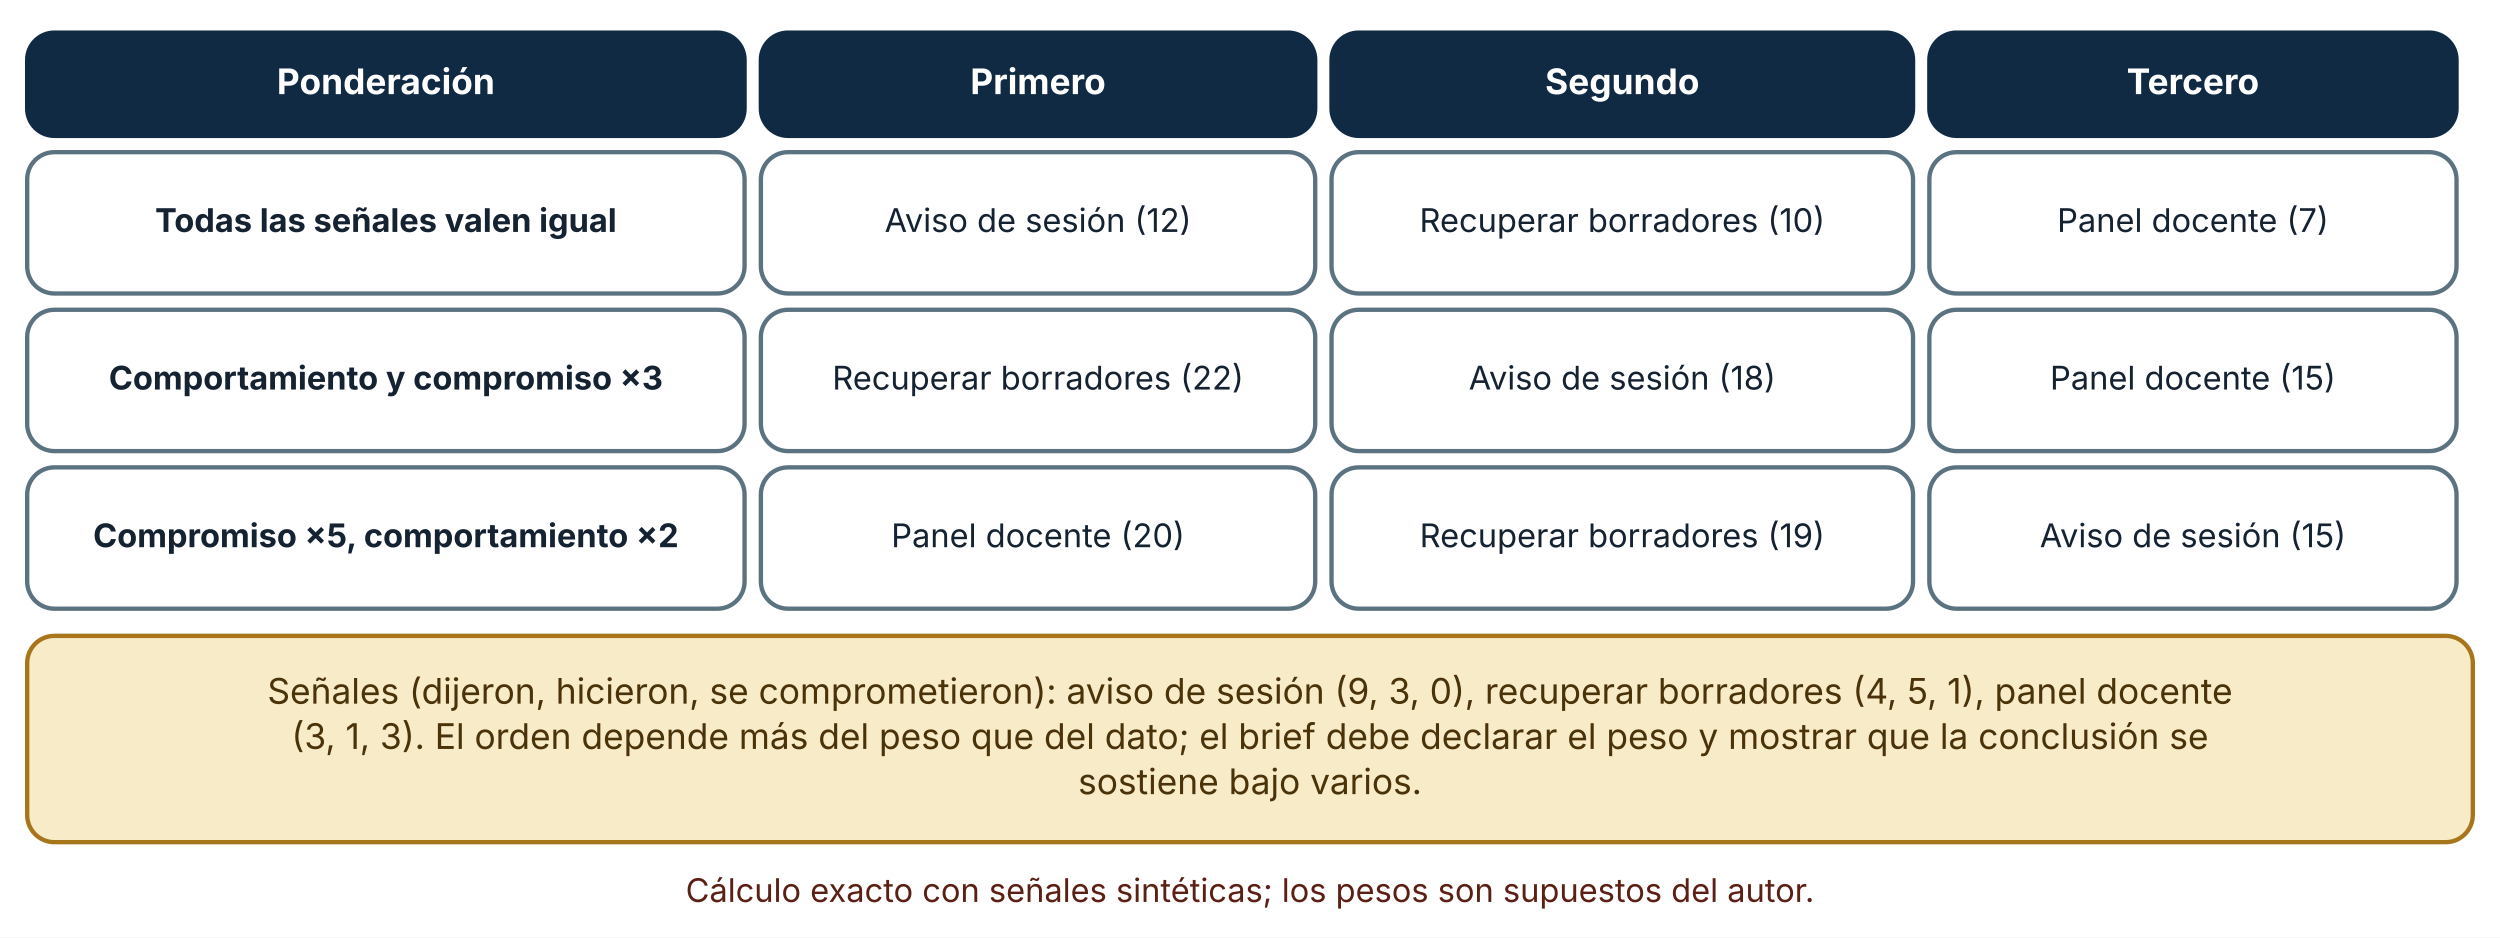
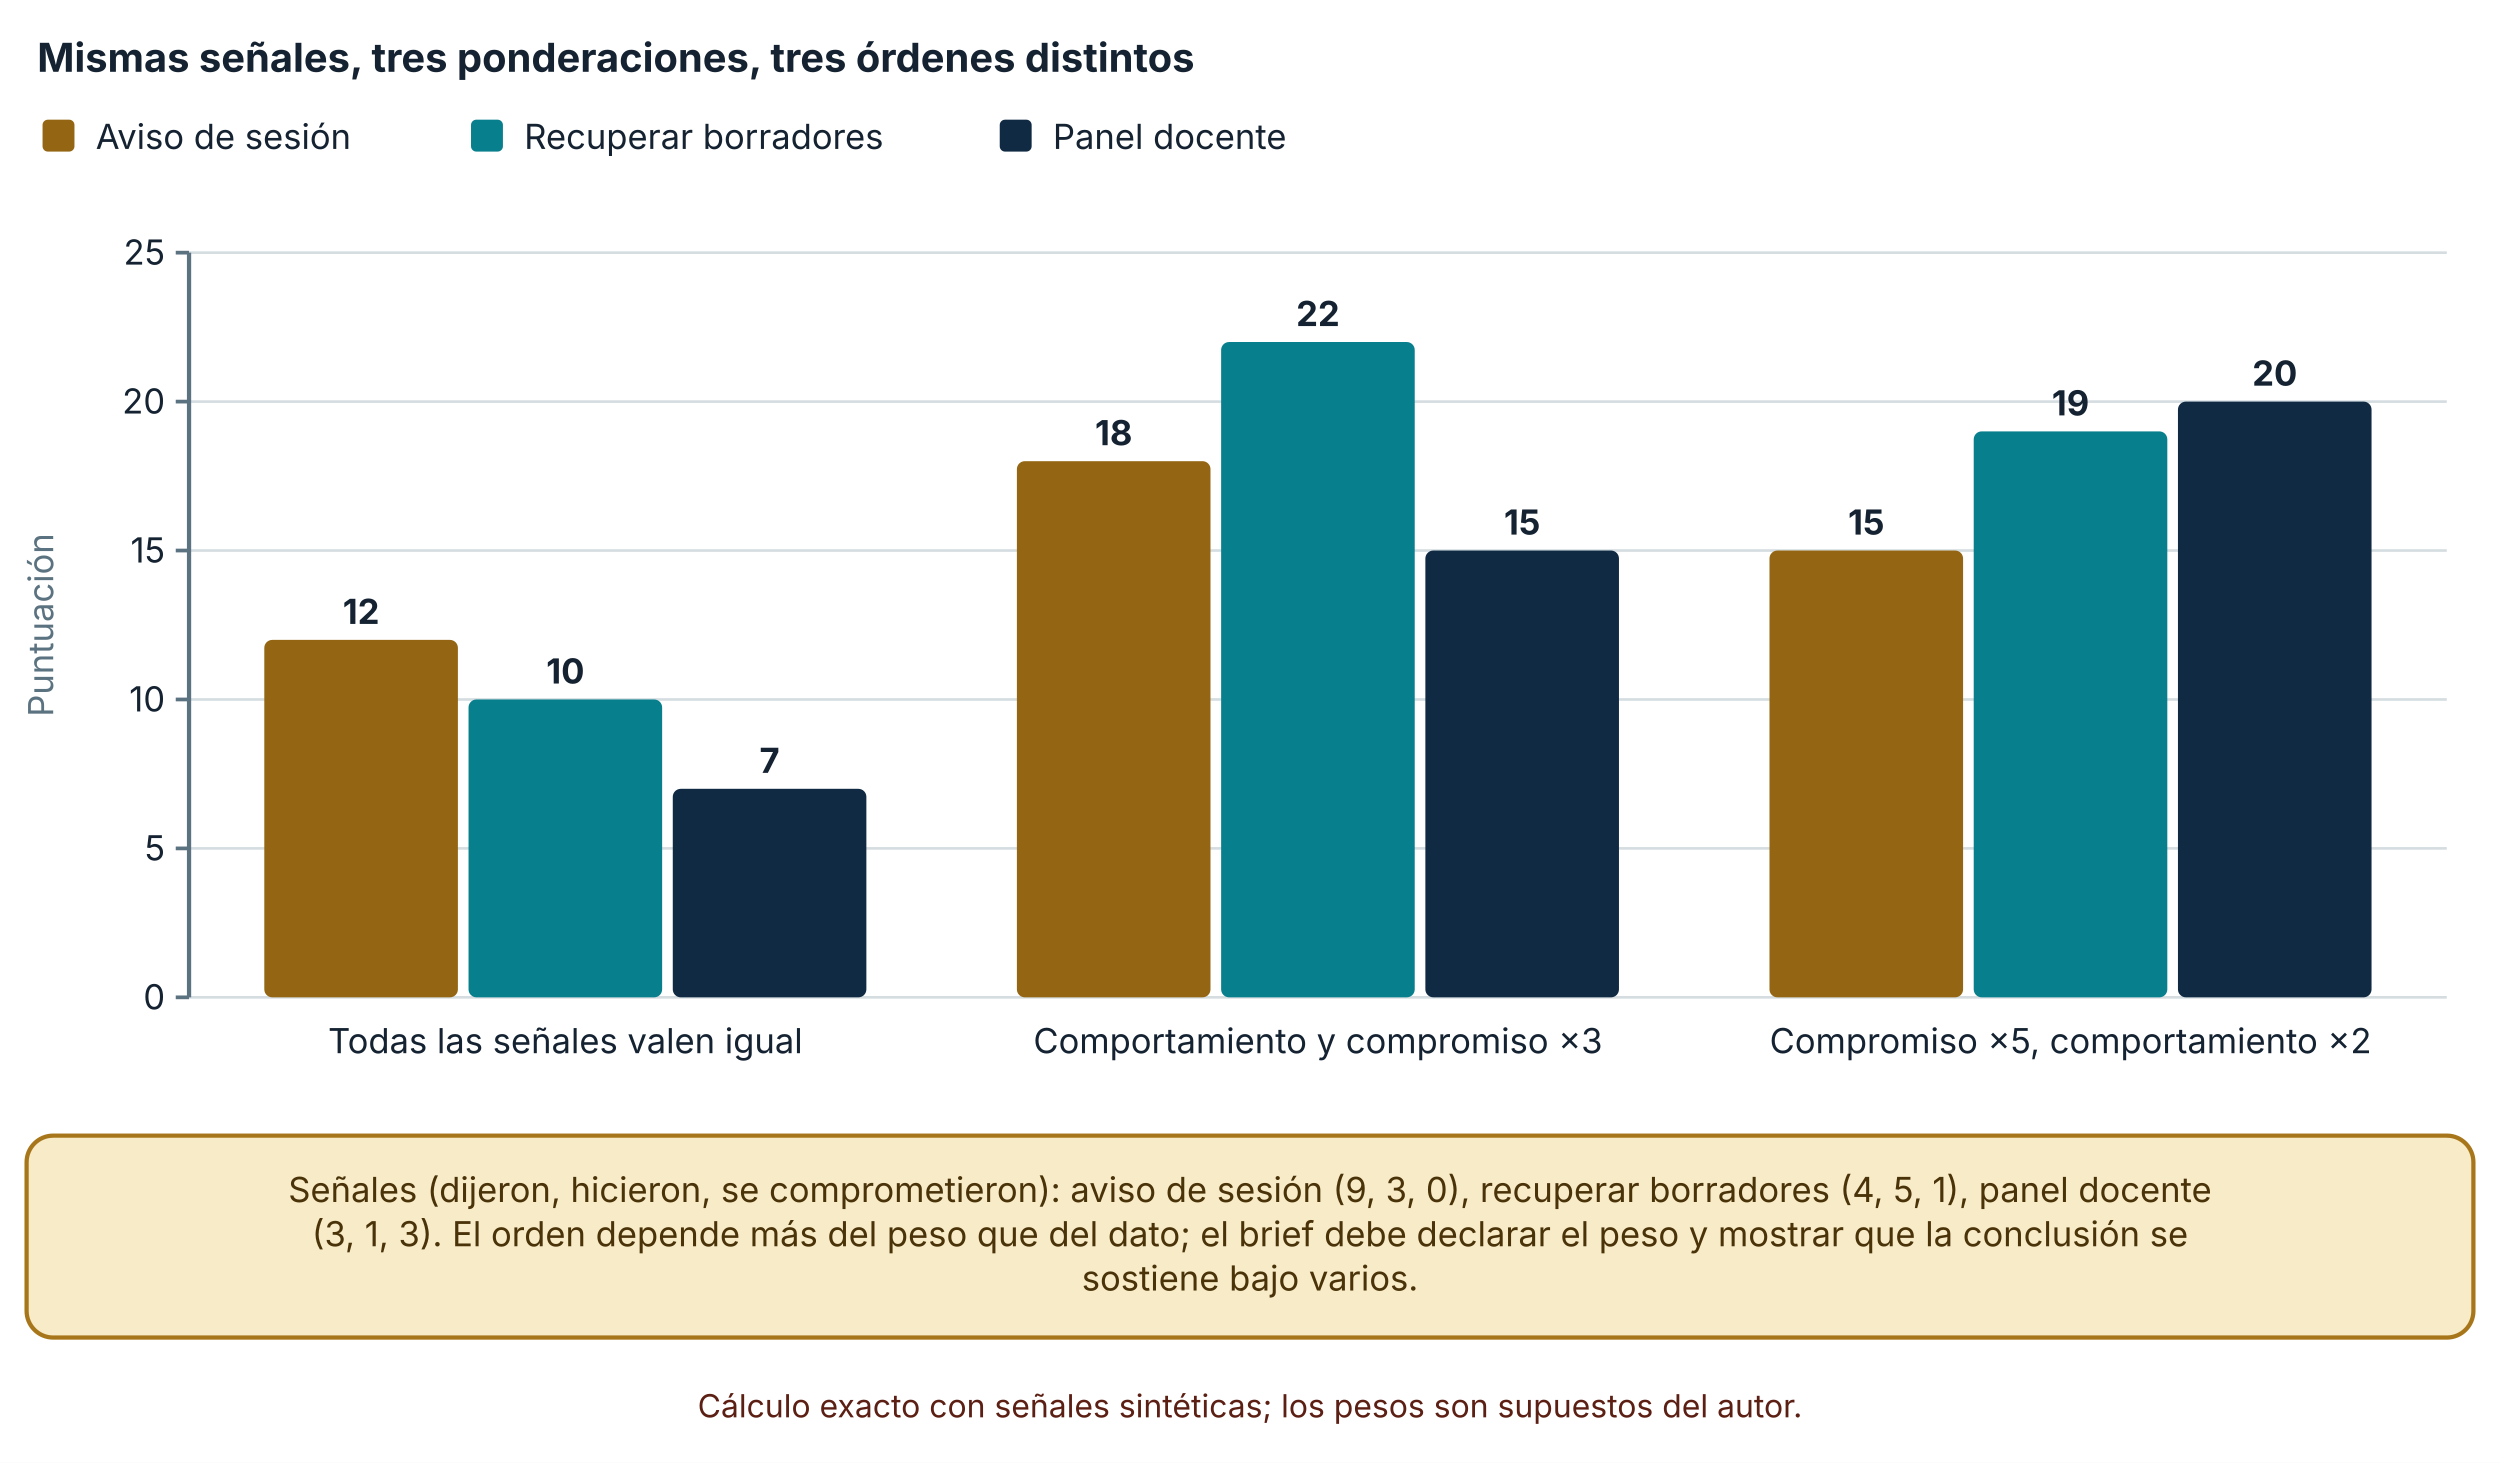
- <svg xmlns="http://www.w3.org/2000/svg" viewBox="0 0 920 345" width="920" height="345" role="img" aria-labelledby="t d" font-family="Inter, 'Segoe UI', system-ui, -apple-system, sans-serif">
+ <svg xmlns="http://www.w3.org/2000/svg" viewBox="0 0 940 550" width="940" height="550" role="img" aria-labelledby="t d" font-family="Inter, 'Segoe UI', system-ui, -apple-system, sans-serif">
  <defs>
    <marker id="arrow" viewBox="0 0 10 10" refX="9" refY="5" markerWidth="8" markerHeight="8" orient="auto-start-reverse">
      <path d="M0,0 L10,5 L0,10 z" fill="#32505f" />
    </marker>
    <marker id="arrow-coral" viewBox="0 0 10 10" refX="9" refY="5" markerWidth="8" markerHeight="8" orient="auto-start-reverse">
      <path d="M0,0 L10,5 L0,10 z" fill="#c0432f" />
    </marker>
  </defs>
-   <rect width="920" height="345" fill="#ffffff" />
-   <rect x="10" y="12" width="264" height="38" rx="10" fill="#102a43" stroke="#102a43" stroke-width="1.6" />
-   <text x="142" y="34.64" font-size="13" text-anchor="middle" font-weight="700" fill="#ffffff">
-     <tspan x="142" dy="0">Ponderación</tspan>
+   <rect width="940" height="550" fill="#ffffff" />
+   <text x="14" y="27" font-size="15" text-anchor="start" font-weight="700" fill="#142231">
+     <tspan x="14" dy="0">Mismas señales, tres ponderaciones, tres órdenes distintos</tspan>
  </text>
-   <rect x="280" y="12" width="204" height="38" rx="10" fill="#102a43" stroke="#102a43" stroke-width="1.6" />
-   <text x="382" y="34.64" font-size="13" text-anchor="middle" font-weight="700" fill="#ffffff">
-     <tspan x="382" dy="0">Primero</tspan>
+   <rect x="16" y="45" width="12" height="12" rx="2" fill="#946512" />
+   <text x="36" y="56" font-size="13" text-anchor="start" font-weight="400" fill="#142231">
+     <tspan x="36" dy="0">Aviso de sesión</tspan>
  </text>
-   <rect x="490" y="12" width="214" height="38" rx="10" fill="#102a43" stroke="#102a43" stroke-width="1.6" />
-   <text x="597" y="34.64" font-size="13" text-anchor="middle" font-weight="700" fill="#ffffff">
-     <tspan x="597" dy="0">Segundo</tspan>
+   <rect x="177.1" y="45" width="12" height="12" rx="2" fill="#087f8c" />
+   <text x="197.1" y="56" font-size="13" text-anchor="start" font-weight="400" fill="#142231">
+     <tspan x="197.1" dy="0">Recuperar borradores</tspan>
  </text>
-   <rect x="710" y="12" width="194" height="38" rx="10" fill="#102a43" stroke="#102a43" stroke-width="1.6" />
-   <text x="807" y="34.64" font-size="13" text-anchor="middle" font-weight="700" fill="#ffffff">
-     <tspan x="807" dy="0">Tercero</tspan>
+   <rect x="375.9" y="45" width="12" height="12" rx="2" fill="#102a43" />
+   <text x="395.9" y="56" font-size="13" text-anchor="start" font-weight="400" fill="#142231">
+     <tspan x="395.9" dy="0">Panel docente</tspan>
  </text>
-   <rect x="10" y="56" width="264" height="52" rx="10" fill="#ffffff" stroke="#5b7280" stroke-width="1.6" />
-   <text x="142" y="85.36" font-size="12" text-anchor="middle" font-weight="700" fill="#142231">
-     <tspan x="142" dy="0">Todas las señales valen igual</tspan>
+   <line x1="71.08" y1="375" x2="920" y2="375" stroke="#d5dde1" stroke-width="1" />
+   <line x1="66.08" y1="375" x2="71.08" y2="375" stroke="#5b7280" stroke-width="1.4" />
+   <text x="62.08" y="379.5" font-size="13" text-anchor="end" font-weight="400" fill="#142231">
+     <tspan x="62.08" dy="0">0</tspan>
  </text>
-   <rect x="280" y="56" width="204" height="52" rx="10" fill="#ffffff" stroke="#5b7280" stroke-width="1.6" />
-   <text x="382" y="85.36" font-size="12" text-anchor="middle" font-weight="400" fill="#142231">
-     <tspan x="382" dy="0">Aviso de sesión (12)</tspan>
+   <line x1="71.08" y1="319" x2="920" y2="319" stroke="#d5dde1" stroke-width="1" />
+   <line x1="66.08" y1="319" x2="71.08" y2="319" stroke="#5b7280" stroke-width="1.4" />
+   <text x="62.08" y="323.5" font-size="13" text-anchor="end" font-weight="400" fill="#142231">
+     <tspan x="62.08" dy="0">5</tspan>
  </text>
-   <rect x="490" y="56" width="214" height="52" rx="10" fill="#ffffff" stroke="#5b7280" stroke-width="1.6" />
-   <text x="597" y="85.36" font-size="12" text-anchor="middle" font-weight="400" fill="#142231">
-     <tspan x="597" dy="0">Recuperar borradores (10)</tspan>
+   <line x1="71.08" y1="263" x2="920" y2="263" stroke="#d5dde1" stroke-width="1" />
+   <line x1="66.08" y1="263" x2="71.08" y2="263" stroke="#5b7280" stroke-width="1.4" />
+   <text x="62.08" y="267.5" font-size="13" text-anchor="end" font-weight="400" fill="#142231">
+     <tspan x="62.08" dy="0">10</tspan>
  </text>
-   <rect x="710" y="56" width="194" height="52" rx="10" fill="#ffffff" stroke="#5b7280" stroke-width="1.6" />
-   <text x="807" y="85.36" font-size="12" text-anchor="middle" font-weight="400" fill="#142231">
-     <tspan x="807" dy="0">Panel docente (7)</tspan>
+   <line x1="71.08" y1="207" x2="920" y2="207" stroke="#d5dde1" stroke-width="1" />
+   <line x1="66.08" y1="207" x2="71.08" y2="207" stroke="#5b7280" stroke-width="1.4" />
+   <text x="62.08" y="211.5" font-size="13" text-anchor="end" font-weight="400" fill="#142231">
+     <tspan x="62.08" dy="0">15</tspan>
  </text>
-   <rect x="10" y="114" width="264" height="52" rx="10" fill="#ffffff" stroke="#5b7280" stroke-width="1.6" />
-   <text x="142" y="143.36" font-size="12" text-anchor="middle" font-weight="700" fill="#142231">
-     <tspan x="142" dy="0">Comportamiento y compromiso ×3</tspan>
+   <line x1="71.08" y1="151" x2="920" y2="151" stroke="#d5dde1" stroke-width="1" />
+   <line x1="66.08" y1="151" x2="71.08" y2="151" stroke="#5b7280" stroke-width="1.4" />
+   <text x="62.08" y="155.5" font-size="13" text-anchor="end" font-weight="400" fill="#142231">
+     <tspan x="62.08" dy="0">20</tspan>
  </text>
-   <rect x="280" y="114" width="204" height="52" rx="10" fill="#ffffff" stroke="#5b7280" stroke-width="1.6" />
-   <text x="382" y="143.36" font-size="12" text-anchor="middle" font-weight="400" fill="#142231">
-     <tspan x="382" dy="0">Recuperar borradores (22)</tspan>
+   <line x1="71.08" y1="95" x2="920" y2="95" stroke="#d5dde1" stroke-width="1" />
+   <line x1="66.08" y1="95" x2="71.08" y2="95" stroke="#5b7280" stroke-width="1.4" />
+   <text x="62.08" y="99.5" font-size="13" text-anchor="end" font-weight="400" fill="#142231">
+     <tspan x="62.08" dy="0">25</tspan>
  </text>
-   <rect x="490" y="114" width="214" height="52" rx="10" fill="#ffffff" stroke="#5b7280" stroke-width="1.6" />
-   <text x="597" y="143.36" font-size="12" text-anchor="middle" font-weight="400" fill="#142231">
-     <tspan x="597" dy="0">Aviso de sesión (18)</tspan>
+   <line x1="71.08" y1="95" x2="71.08" y2="375" stroke="#5b7280" stroke-width="1.6" />
+   <text x="20" y="235" font-size="13" text-anchor="middle" font-weight="400" fill="#5b7280" transform="rotate(-90 20 235)">Puntuación</text>
+   <rect x="99.377" y="240.6" width="72.793" height="134.4" rx="3" fill="#946512" />
+   <text x="135.774" y="234.6" font-size="13" text-anchor="middle" font-weight="700" fill="#142231">
+     <tspan x="135.774" dy="0">12</tspan>
  </text>
-   <rect x="710" y="114" width="194" height="52" rx="10" fill="#ffffff" stroke="#5b7280" stroke-width="1.6" />
-   <text x="807" y="143.36" font-size="12" text-anchor="middle" font-weight="400" fill="#142231">
-     <tspan x="807" dy="0">Panel docente (15)</tspan>
+   <rect x="176.17" y="263" width="72.793" height="112" rx="3" fill="#087f8c" />
+   <text x="212.567" y="257" font-size="13" text-anchor="middle" font-weight="700" fill="#142231">
+     <tspan x="212.567" dy="0">10</tspan>
  </text>
-   <rect x="10" y="172" width="264" height="52" rx="10" fill="#ffffff" stroke="#5b7280" stroke-width="1.6" />
-   <text x="142" y="201.36" font-size="12" text-anchor="middle" font-weight="700" fill="#142231">
-     <tspan x="142" dy="0">Compromiso ×5, comportamiento ×2</tspan>
+   <rect x="252.963" y="296.6" width="72.793" height="78.4" rx="3" fill="#102a43" />
+   <text x="289.36" y="290.6" font-size="13" text-anchor="middle" font-weight="700" fill="#142231">
+     <tspan x="289.36" dy="0">7</tspan>
  </text>
-   <rect x="280" y="172" width="204" height="52" rx="10" fill="#ffffff" stroke="#5b7280" stroke-width="1.6" />
-   <text x="382" y="201.36" font-size="12" text-anchor="middle" font-weight="400" fill="#142231">
-     <tspan x="382" dy="0">Panel docente (20)</tspan>
+   <text x="212.567" y="396" font-size="13" text-anchor="middle" font-weight="400" fill="#142231">
+     <tspan x="212.567" dy="0">Todas las señales valen igual</tspan>
  </text>
-   <rect x="490" y="172" width="214" height="52" rx="10" fill="#ffffff" stroke="#5b7280" stroke-width="1.6" />
-   <text x="597" y="201.36" font-size="12" text-anchor="middle" font-weight="400" fill="#142231">
-     <tspan x="597" dy="0">Recuperar borradores (19)</tspan>
+   <rect x="382.351" y="173.4" width="72.793" height="201.6" rx="3" fill="#946512" />
+   <text x="418.747" y="167.4" font-size="13" text-anchor="middle" font-weight="700" fill="#142231">
+     <tspan x="418.747" dy="0">18</tspan>
  </text>
-   <rect x="710" y="172" width="194" height="52" rx="10" fill="#ffffff" stroke="#5b7280" stroke-width="1.6" />
-   <text x="807" y="201.36" font-size="12" text-anchor="middle" font-weight="400" fill="#142231">
-     <tspan x="807" dy="0">Aviso de sesión (15)</tspan>
+   <rect x="459.144" y="128.6" width="72.793" height="246.4" rx="3" fill="#087f8c" />
+   <text x="495.54" y="122.6" font-size="13" text-anchor="middle" font-weight="700" fill="#142231">
+     <tspan x="495.54" dy="0">22</tspan>
  </text>
-   <rect x="10" y="234" width="900" height="75.92" rx="10" fill="#f7ebc8" stroke="#a8761a" stroke-width="1.6" />
-   <text x="460" y="258.96" font-size="13" text-anchor="middle" font-weight="400" fill="#4a3209">
-     <tspan x="460" dy="0">Señales (dijeron, hicieron, se comprometieron): aviso de sesión (9, 3, 0), recuperar borradores (4, 5, 1), panel docente</tspan>
+   <rect x="535.936" y="207" width="72.793" height="168" rx="3" fill="#102a43" />
+   <text x="572.333" y="201" font-size="13" text-anchor="middle" font-weight="700" fill="#142231">
+     <tspan x="572.333" dy="0">15</tspan>
  </text>
-   <text x="460" y="275.6" font-size="13" text-anchor="middle" font-weight="400" fill="#4a3209">
-     <tspan x="460" dy="0">(3, 1, 3). El orden depende más del peso que del dato; el brief debe declarar el peso y mostrar que la conclusión se</tspan>
+   <text x="495.54" y="396" font-size="13" text-anchor="middle" font-weight="400" fill="#142231">
+     <tspan x="495.54" dy="0">Comportamiento y compromiso ×3</tspan>
  </text>
-   <text x="460" y="292.24" font-size="13" text-anchor="middle" font-weight="400" fill="#4a3209">
-     <tspan x="460" dy="0">sostiene bajo varios.</tspan>
+   <rect x="665.324" y="207" width="72.793" height="168" rx="3" fill="#946512" />
+   <text x="701.72" y="201" font-size="13" text-anchor="middle" font-weight="700" fill="#142231">
+     <tspan x="701.72" dy="0">15</tspan>
  </text>
-   <text x="460" y="331.92" font-size="12" text-anchor="middle" font-weight="400" fill="#5c1f14">
-     <tspan x="460" dy="0">Cálculo exacto con señales sintéticas; los pesos son supuestos del autor.</tspan>
+   <rect x="742.117" y="162.2" width="72.793" height="212.8" rx="3" fill="#087f8c" />
+   <text x="778.513" y="156.2" font-size="13" text-anchor="middle" font-weight="700" fill="#142231">
+     <tspan x="778.513" dy="0">19</tspan>
+   </text>
+   <rect x="818.91" y="151" width="72.793" height="224" rx="3" fill="#102a43" />
+   <text x="855.306" y="145" font-size="13" text-anchor="middle" font-weight="700" fill="#142231">
+     <tspan x="855.306" dy="0">20</tspan>
+   </text>
+   <text x="778.513" y="396" font-size="13" text-anchor="middle" font-weight="400" fill="#142231">
+     <tspan x="778.513" dy="0">Compromiso ×5, comportamiento ×2</tspan>
+   </text>
+   <rect x="10" y="427" width="920" height="75.92" rx="10" fill="#f7ebc8" stroke="#a8761a" stroke-width="1.6" />
+   <text x="470" y="451.96" font-size="13" text-anchor="middle" font-weight="400" fill="#4a3209">
+     <tspan x="470" dy="0">Señales (dijeron, hicieron, se comprometieron): aviso de sesión (9, 3, 0), recuperar borradores (4, 5, 1), panel docente</tspan>
+   </text>
+   <text x="470" y="468.6" font-size="13" text-anchor="middle" font-weight="400" fill="#4a3209">
+     <tspan x="470" dy="0">(3, 1, 3). El orden depende más del peso que del dato; el brief debe declarar el peso y mostrar que la conclusión se</tspan>
+   </text>
+   <text x="470" y="485.24" font-size="13" text-anchor="middle" font-weight="400" fill="#4a3209">
+     <tspan x="470" dy="0">sostiene bajo varios.</tspan>
+   </text>
+   <text x="470" y="532.92" font-size="12" text-anchor="middle" font-weight="400" fill="#5c1f14">
+     <tspan x="470" dy="0">Cálculo exacto con señales sintéticas; los pesos son supuestos del autor.</tspan>
  </text>
</svg>
